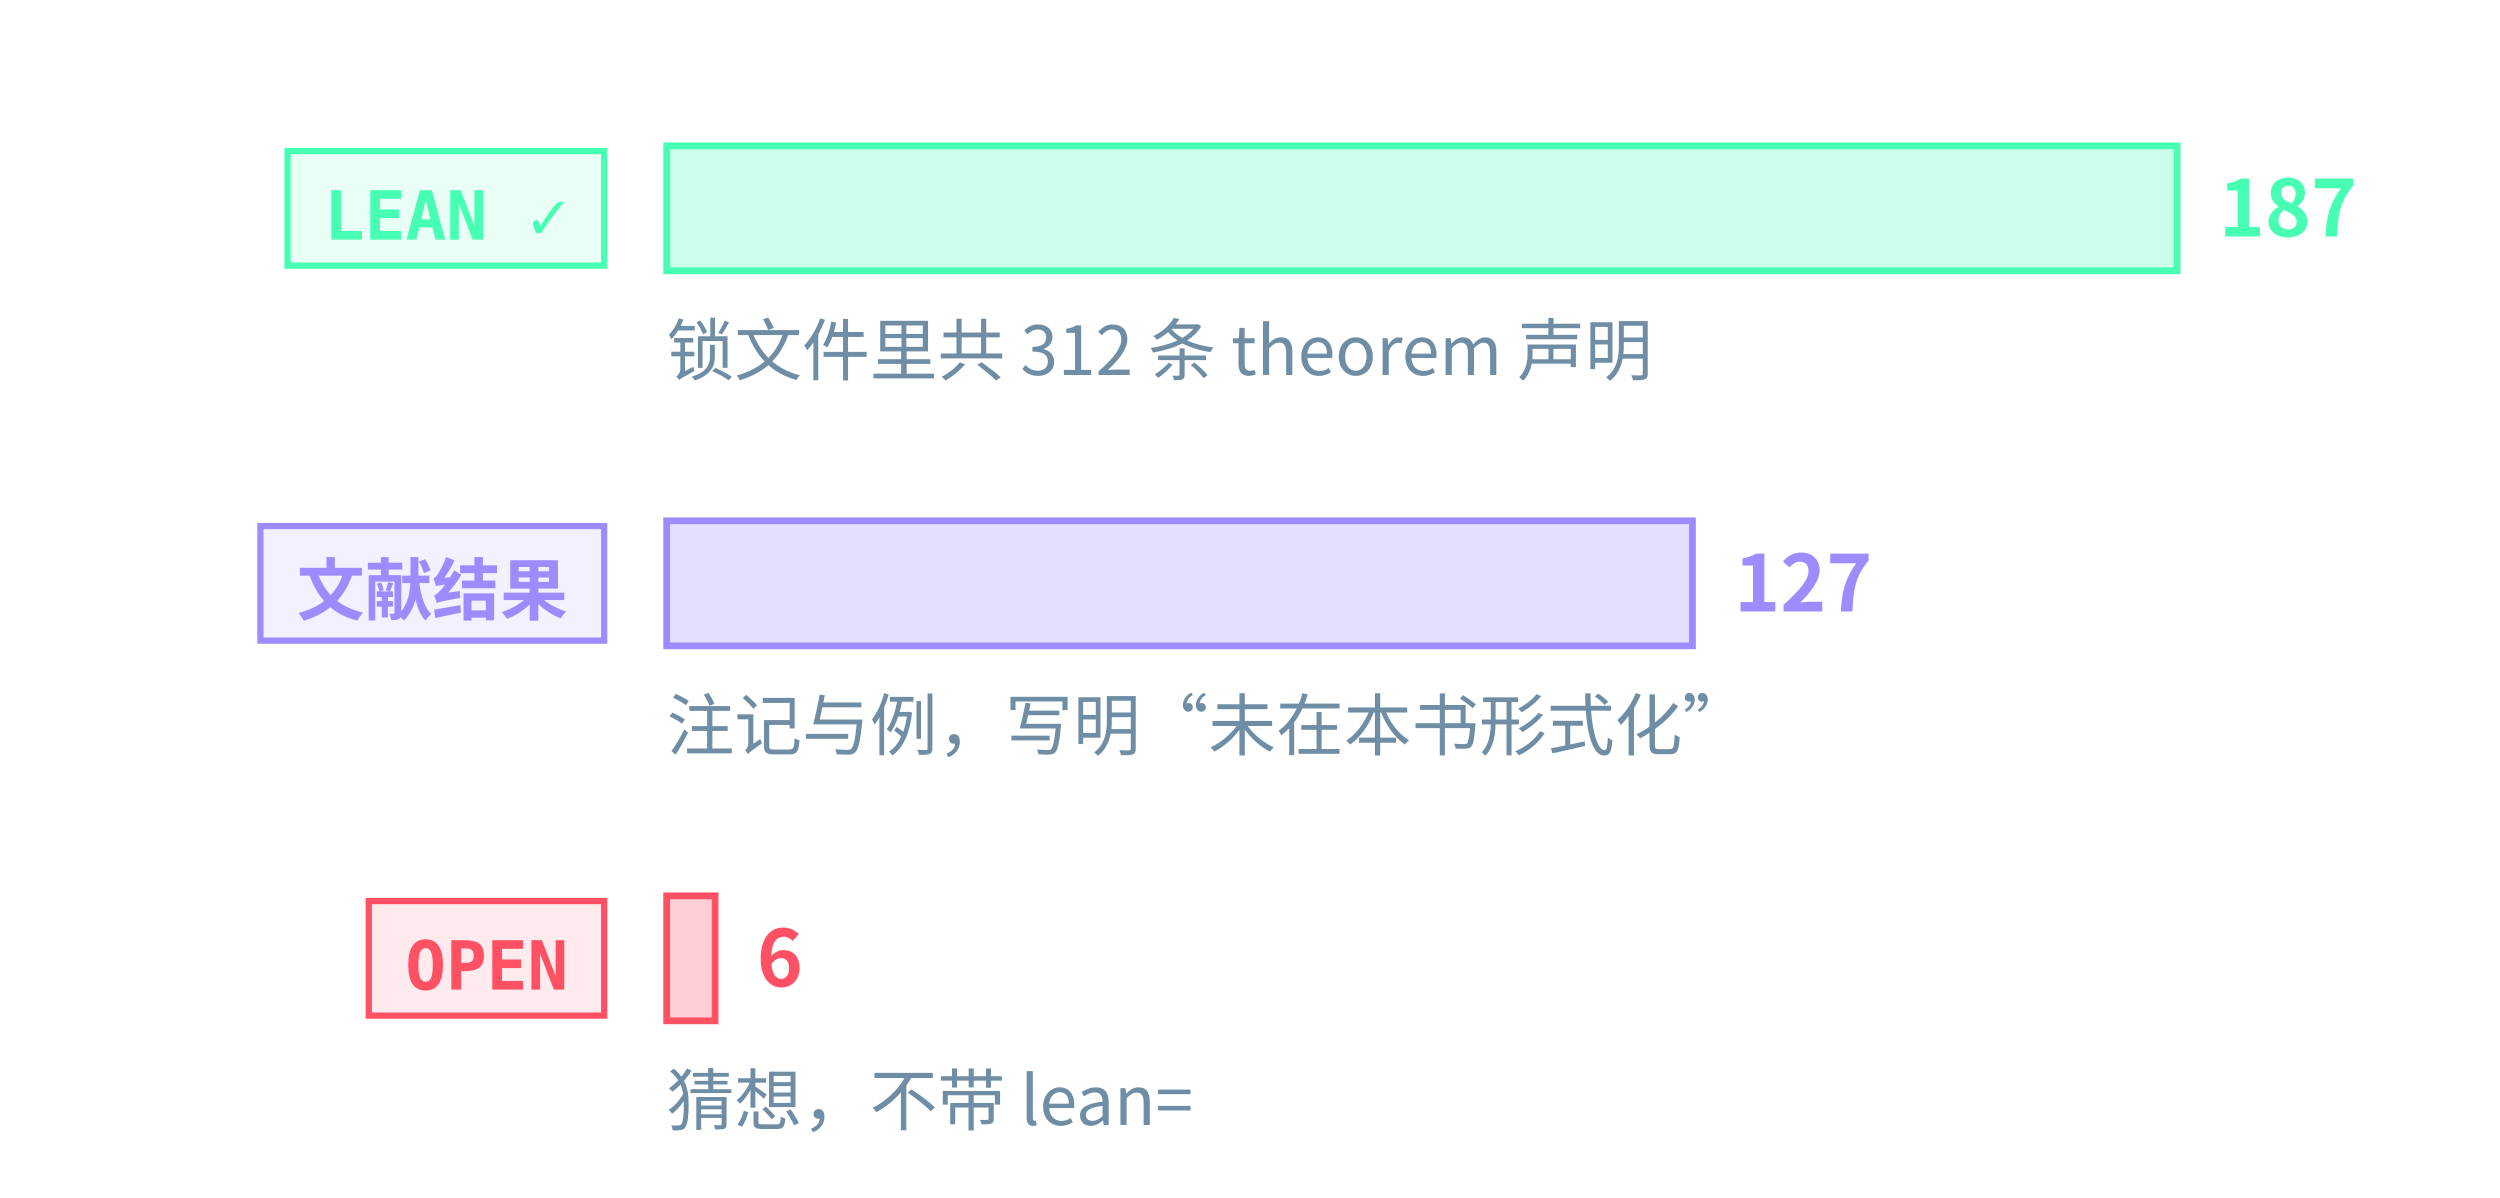
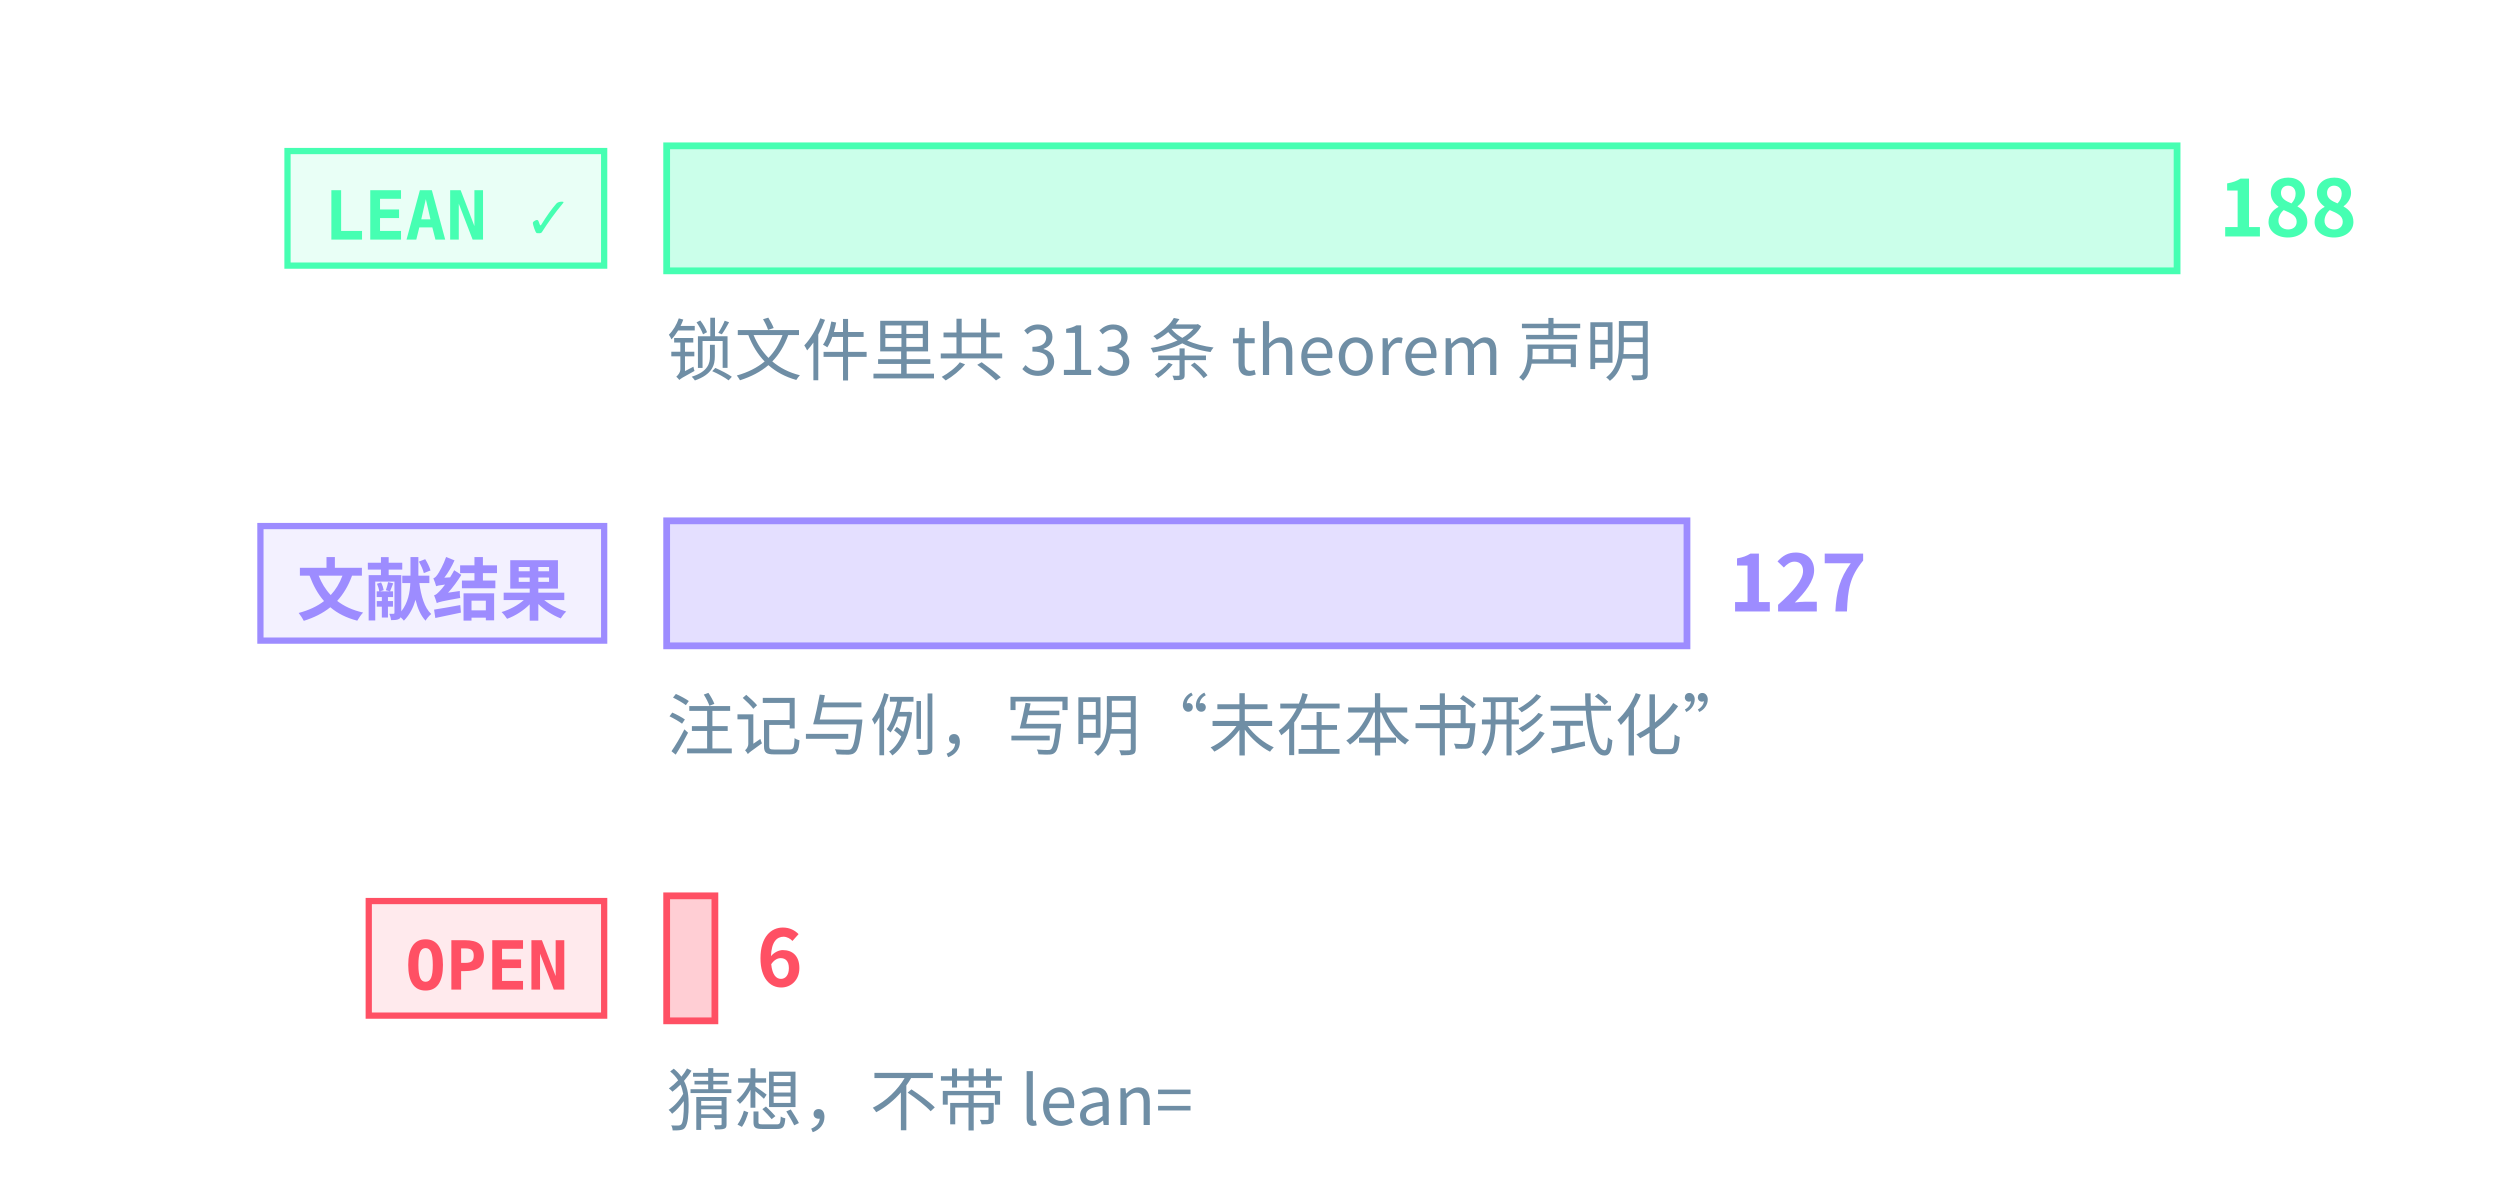
<svg xmlns="http://www.w3.org/2000/svg" class="tr-fig" data-tr-fig="prelude-three-tiers" data-lang="zh" viewBox="0 0 480 230" width="480" height="230" font-family="'Noto Sans SC', 'Noto Sans CJK SC', 'Source Sans 3', 'PingFang SC', 'Microsoft YaHei', system-ui, sans-serif" role="img" aria-label="三条横条，各配一个标签。最上面一条绿色，标签 LEAN ✓，是带 Lean 引用的定理、引理、命题与推论的条数，最长；中间一条紫色，标签“文献结果”，是标明文献结果的注记与例的条数；最下面一条红色，标签 OPEN，是开放猜想的条数，很短。每条横条末端写着条数，绿色一条下面另注锁文件里 theorem 声明的条数。">
  <style>.ts-ink{stroke:#d4efff}.tf-ink{fill:#d4efff}.ts-dim{stroke:#6f8ea5}.tf-dim{fill:#6f8ea5}.ts-faint{stroke:#34506a}.tf-faint{fill:#34506a}.ts-edge{stroke:#143049}.tf-edge{fill:#143049}.ts-hot{stroke:#1f5d7c}.tf-hot{fill:#1f5d7c}.ts-bg{stroke:#03060c}.tf-bg{fill:#03060c}.ts-panel{stroke:#07101b}.tf-panel{fill:#07101b}.ts-sheet{stroke:#050c16}.tf-sheet{fill:#050c16}.ts-cyan{stroke:#19f0ff}.tf-cyan{fill:#19f0ff}.ts-magenta{stroke:#ff2fd0}.tf-magenta{fill:#ff2fd0}.ts-amber{stroke:#ffc83d}.tf-amber{fill:#ffc83d}.ts-violet{stroke:#9d8cff}.tf-violet{fill:#9d8cff}.ts-ok{stroke:#46ffb2}.tf-ok{fill:#46ffb2}.ts-warn{stroke:#ff5064}.tf-warn{fill:#ff5064}.ts-blue{stroke:#2a7bff}.tf-blue{fill:#2a7bff}.ts-orange{stroke:#ff8a3c}.tf-orange{fill:#ff8a3c}.ts-sigma{stroke:#cfe3ff}.tf-sigma{fill:#cfe3ff}</style>
  <rect x="55.2" y="29" width="60.8" height="22" class="ts-ok tf-ok" stroke-width="1.2" fill-opacity="0.12" />
  <text class="tf-ok tr-fig-mono" x="62.2" y="46" font-size="13" font-family="'JetBrains Mono', 'DejaVu Sans Mono', ui-monospace, Menlo, Consolas, monospace" font-weight="600">LEAN ✓</text>
  <rect x="128" y="28" width="290" height="24" class="ts-ok tf-ok" stroke-width="1.3" fill-opacity="0.28" />
-   <text class="tf-ok" x="426" y="45.4" font-size="15" font-weight="600">187</text>
+   <text class="tf-ok" x="426" y="45.4" font-size="15" font-weight="600">188</text>
  <rect x="50" y="101" width="66" height="22" class="ts-violet tf-violet" stroke-width="1.2" fill-opacity="0.12" />
  <text class="tf-violet tr-fig-mono" x="57" y="118" font-size="13" font-family="'JetBrains Mono', 'DejaVu Sans Mono', ui-monospace, Menlo, Consolas, monospace" font-weight="600">文献结果</text>
-   <rect x="128" y="100" width="196.95" height="24" class="ts-violet tf-violet" stroke-width="1.3" fill-opacity="0.28" />
-   <text class="tf-violet" x="332.95" y="117.4" font-size="15" font-weight="600">127</text>
+   <rect x="128" y="100" width="195.9" height="24" class="ts-violet tf-violet" stroke-width="1.3" fill-opacity="0.28" />
+   <text class="tf-violet" x="331.9" y="117.4" font-size="15" font-weight="600">127</text>
  <rect x="70.8" y="173" width="45.2" height="22" class="ts-warn tf-warn" stroke-width="1.2" fill-opacity="0.12" />
  <text class="tf-warn tr-fig-mono" x="77.8" y="190" font-size="13" font-family="'JetBrains Mono', 'DejaVu Sans Mono', ui-monospace, Menlo, Consolas, monospace" font-weight="600">OPEN</text>
-   <rect x="128" y="172" width="9.3" height="24" class="ts-warn tf-warn" stroke-width="1.3" fill-opacity="0.28" />
-   <text class="tf-warn" x="145.3" y="189.4" font-size="15" font-weight="600">6</text>
-   <text class="tf-dim" x="128" y="72" font-size="13">锁文件里共 312 条 theorem 声明</text>
+   <rect x="128" y="172" width="9.26" height="24" class="ts-warn tf-warn" stroke-width="1.3" fill-opacity="0.28" />
+   <text class="tf-warn" x="145.26" y="189.4" font-size="15" font-weight="600">6</text>
+   <text class="tf-dim" x="128" y="72" font-size="13">锁文件里共 313 条 theorem 声明</text>
  <text class="tf-dim" x="128" y="144" font-size="13">注记与例，写明“未在本书形式化”</text>
  <text class="tf-dim" x="128" y="216" font-size="13">猜想，不带 lean=</text>
</svg>
